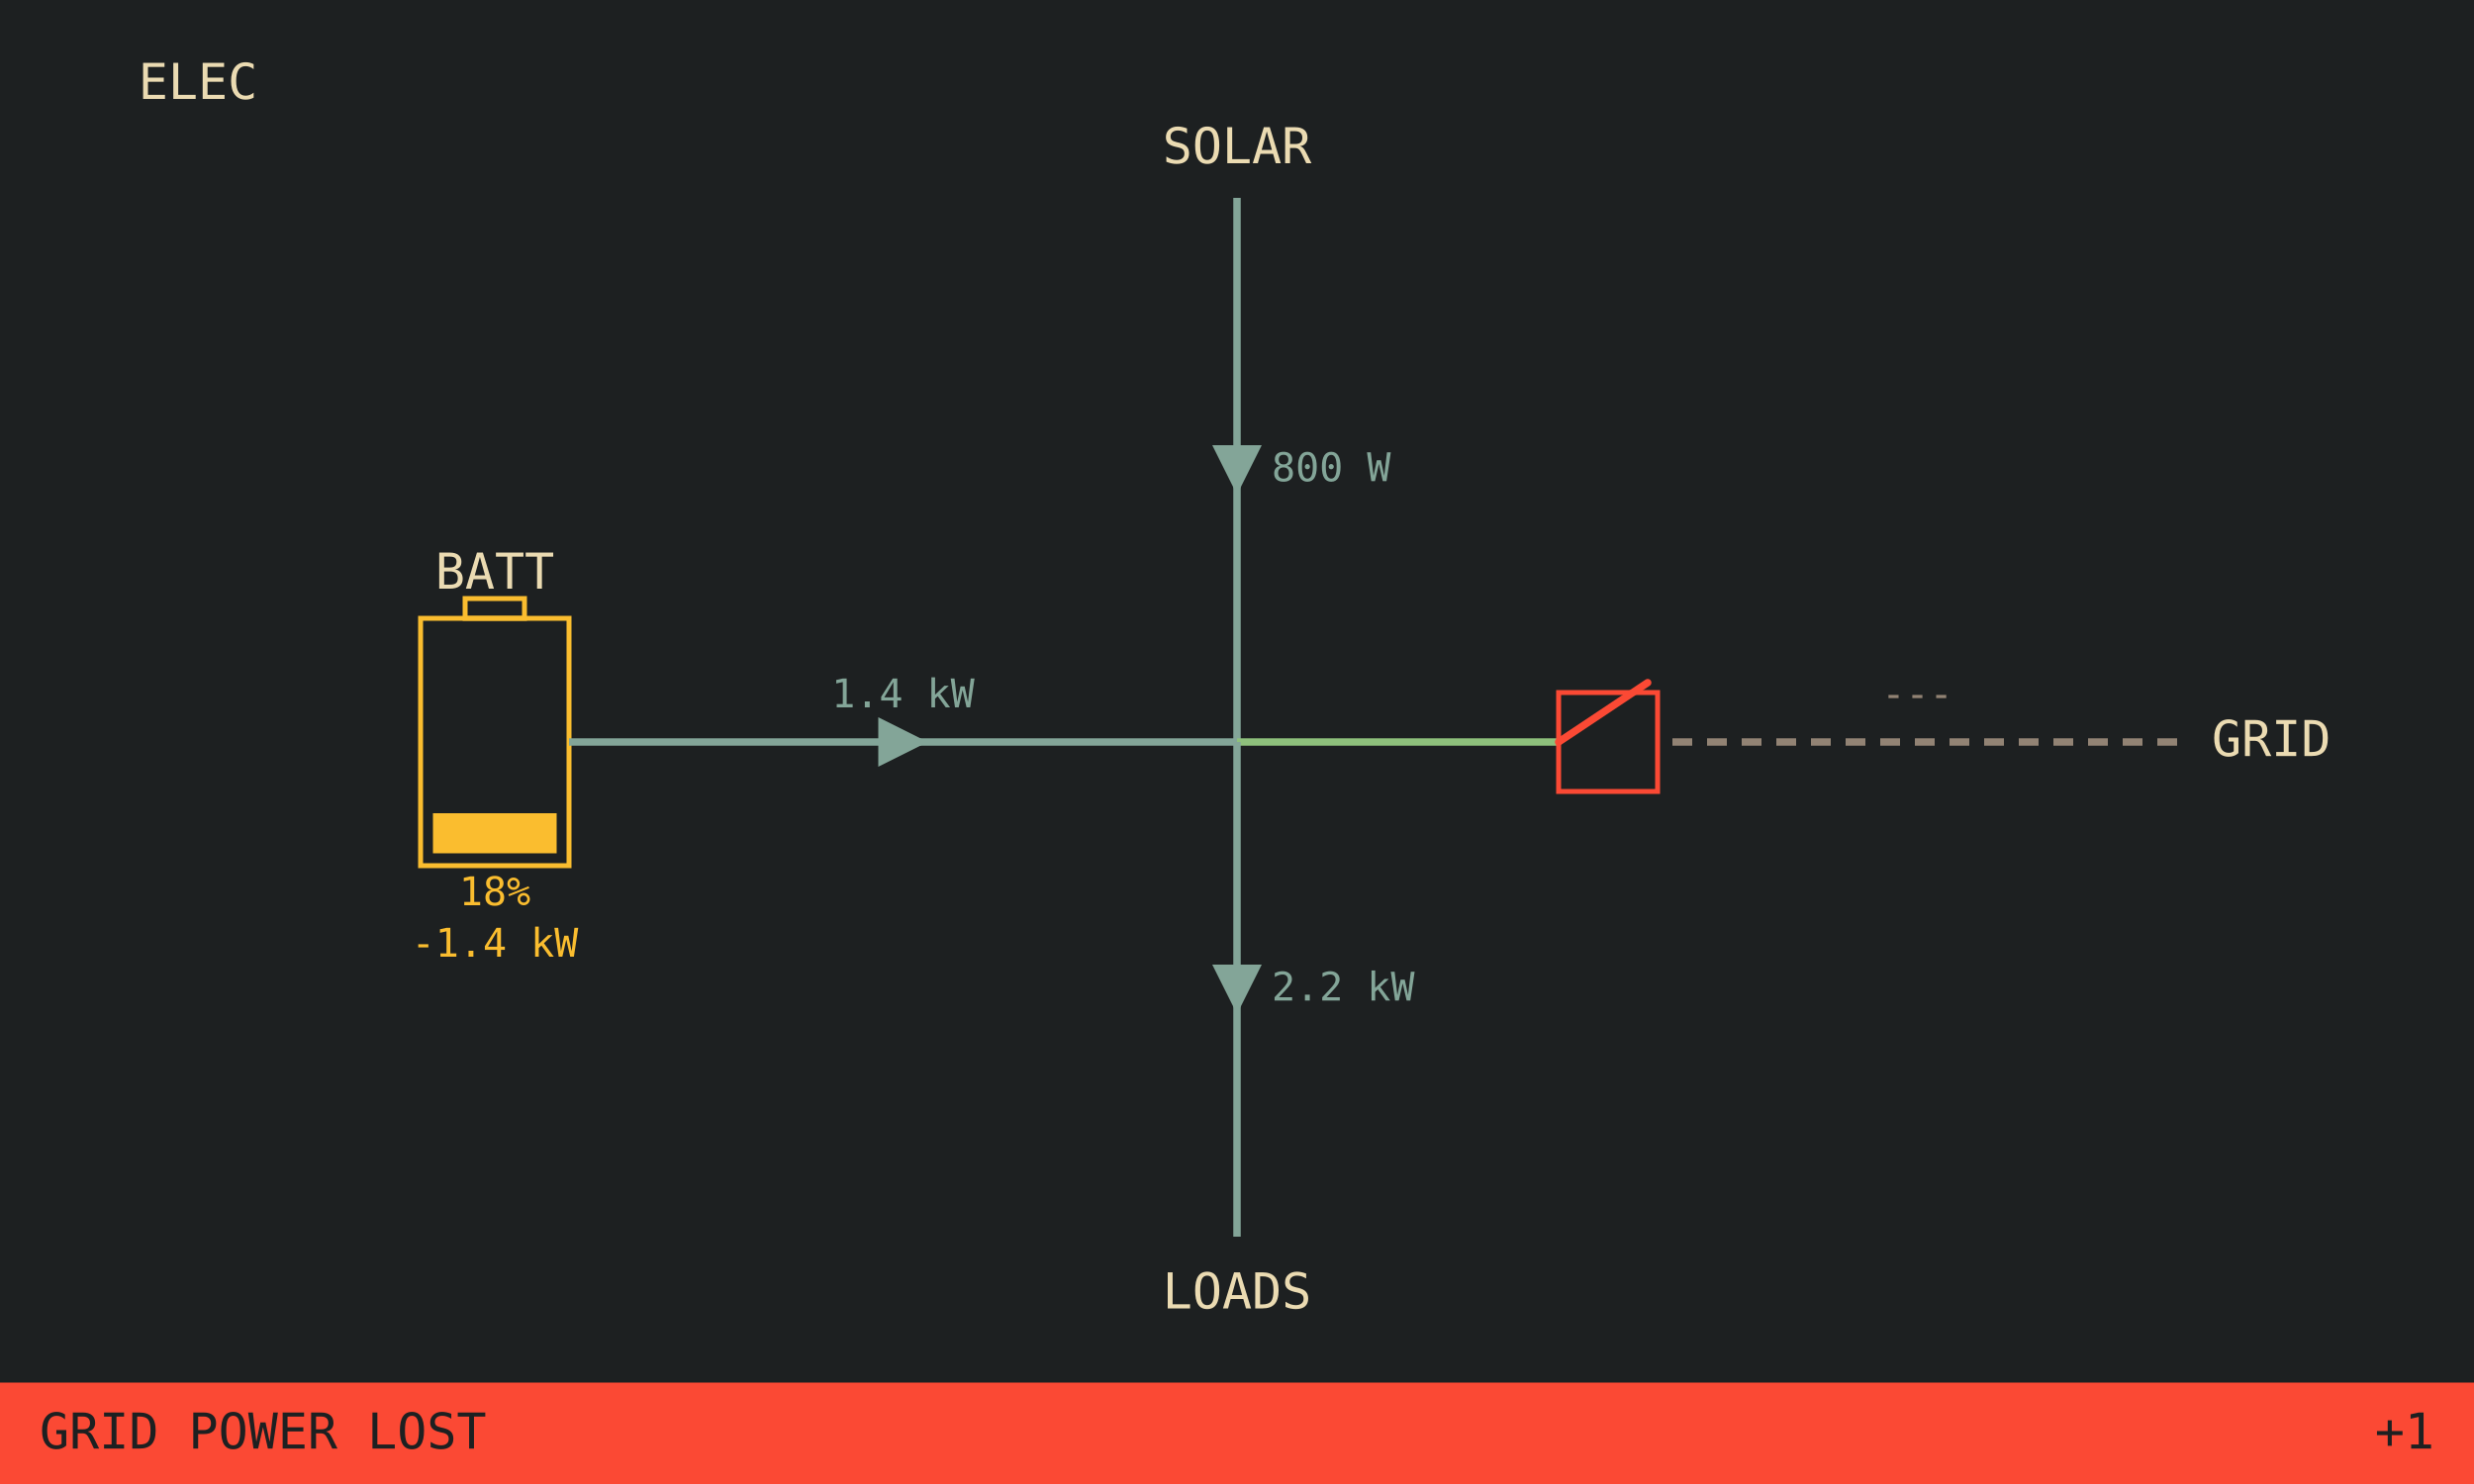
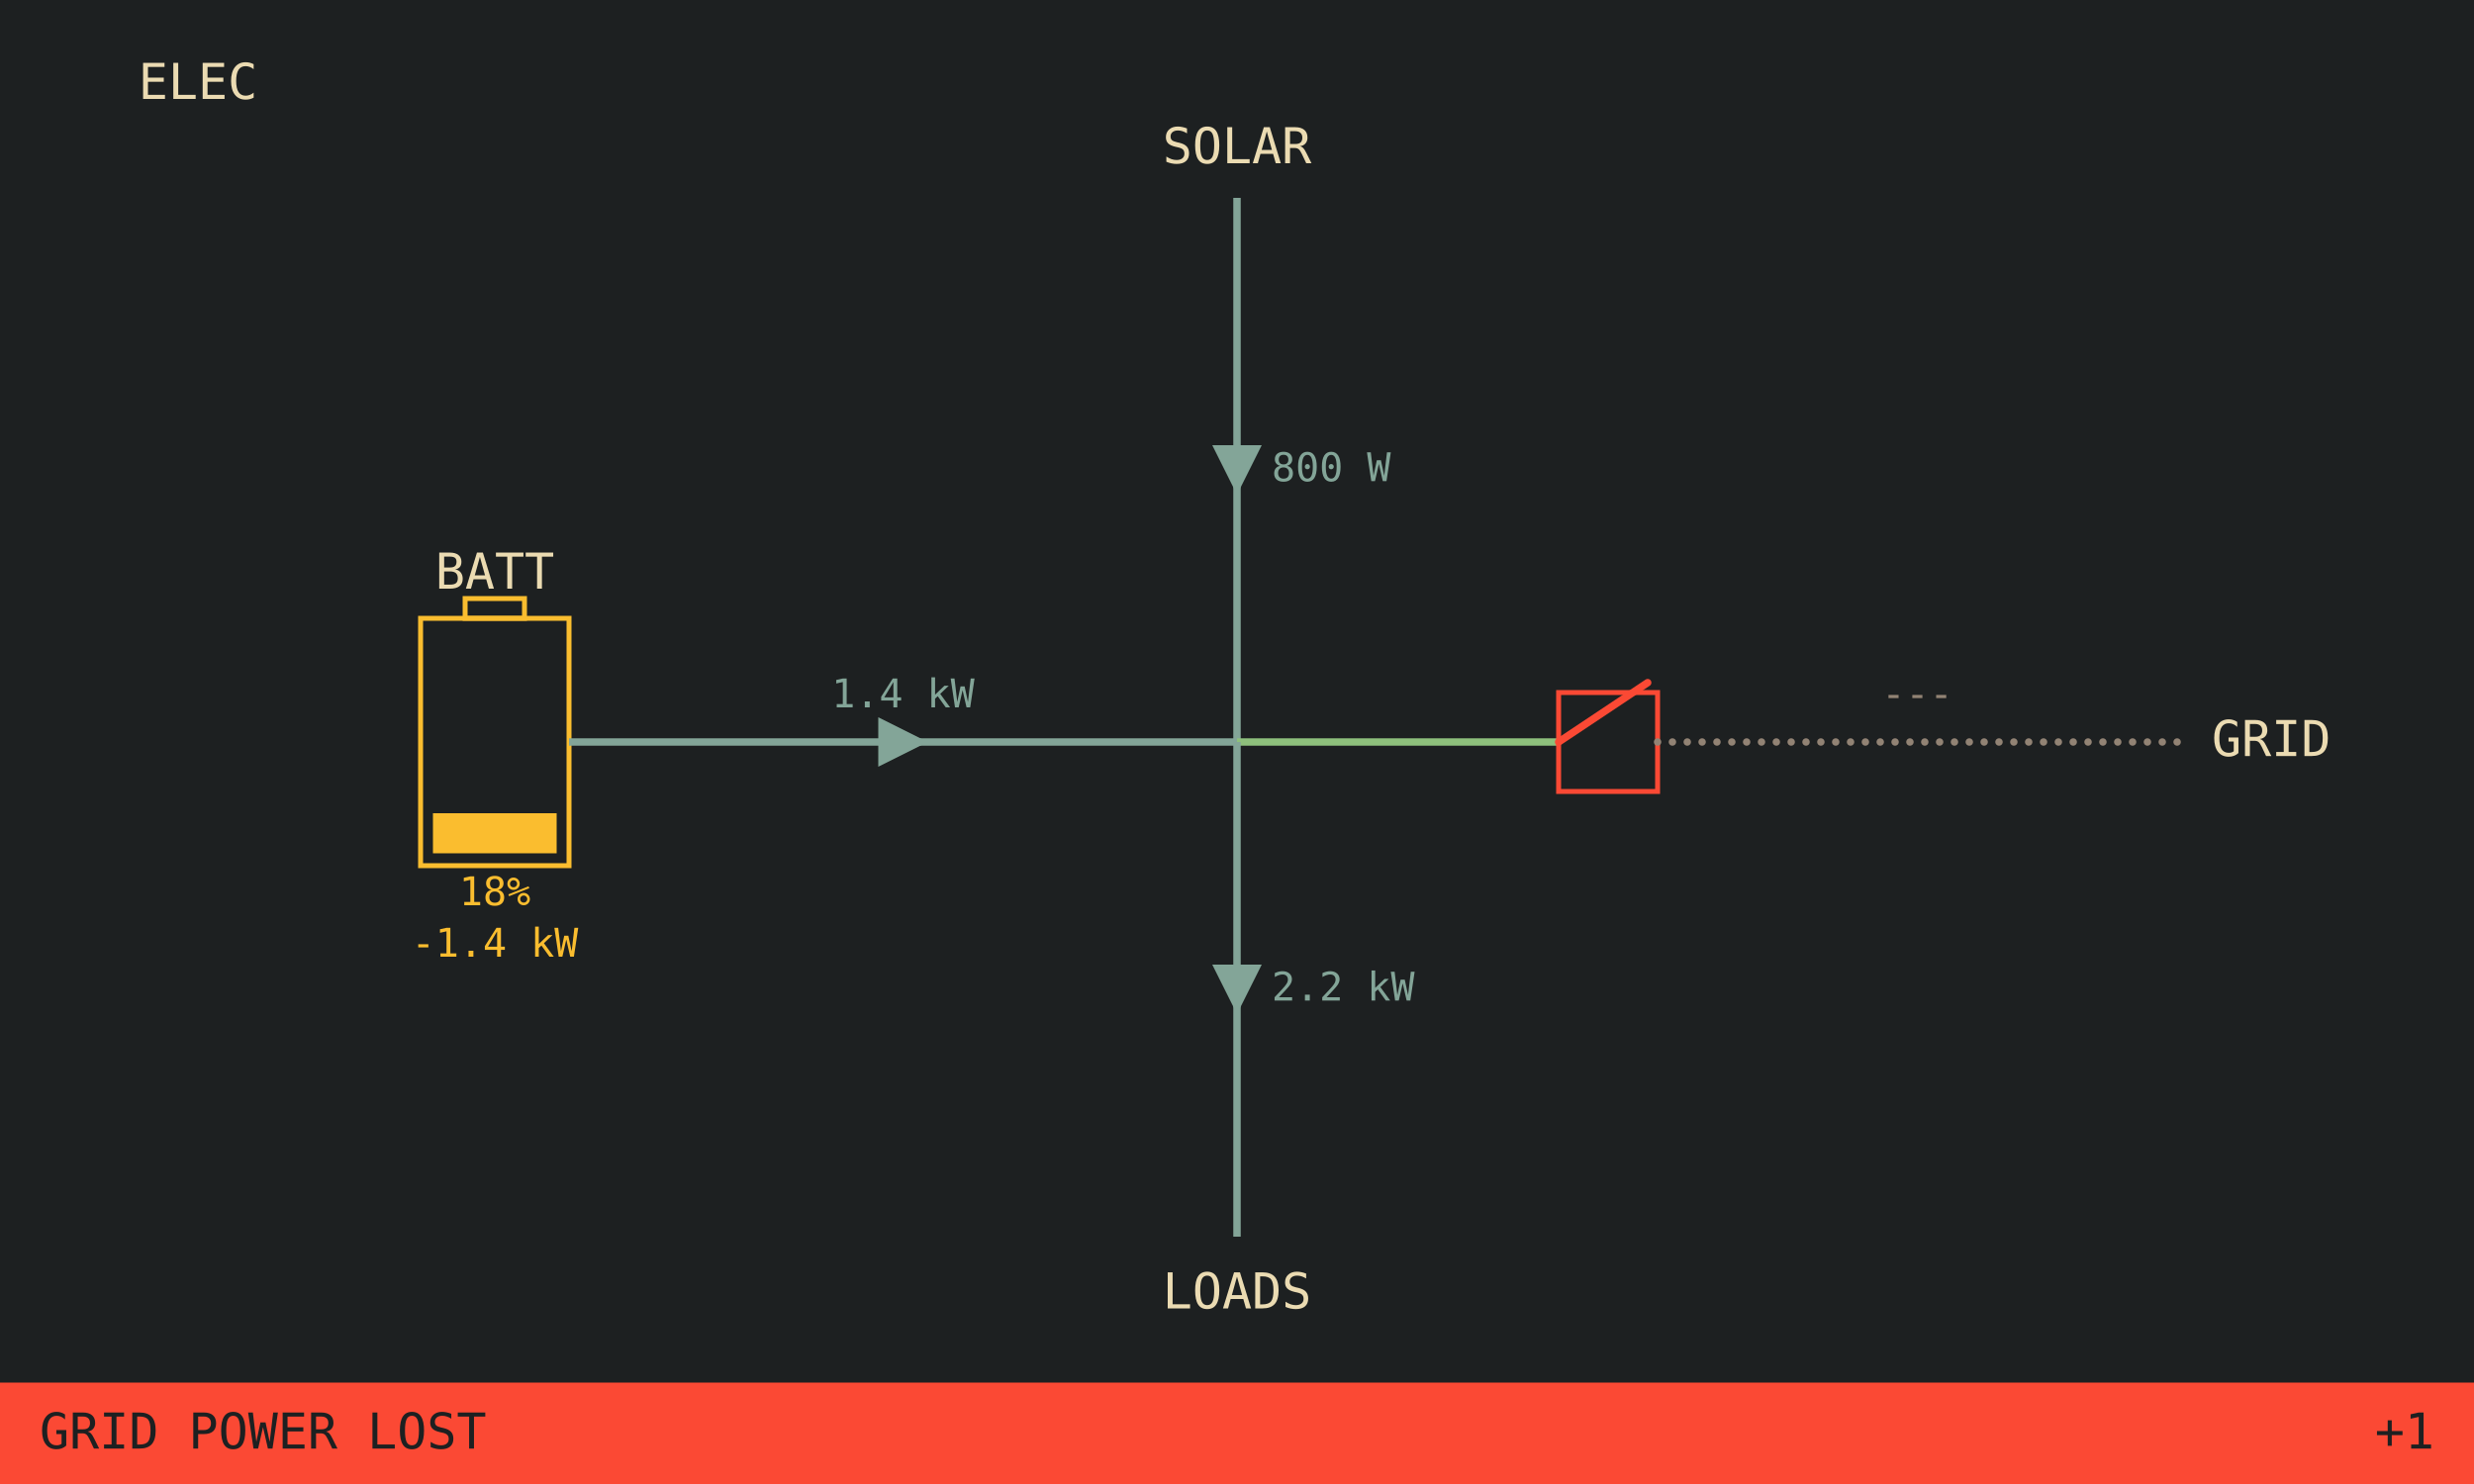
<svg xmlns="http://www.w3.org/2000/svg" viewBox="0 0 1000 600" width="1280" height="768" data-page="electrical" data-theme="lcd">
  <style>.attn{animation:mfd-attn 1s step-end infinite}@keyframes mfd-attn{50%{opacity:0.25}}</style>
  <rect x="0" y="0" width="1000" height="600" fill="#1d2021" />
  <g id="title">
    <text x="80" y="40" text-anchor="middle" font-family="DejaVu Sans Mono, monospace" font-size="20" fill="#ebdbb2">ELEC</text>
  </g>
  <g id="solar">
    <polyline points="500,80 500,300" fill="none" stroke="#83a598" stroke-width="3" stroke-linejoin="round" />
    <polygon points="500,200 490,180 510,180" fill="#83a598" />
    <text x="500" y="66" text-anchor="middle" font-family="DejaVu Sans Mono, monospace" font-size="20" fill="#ebdbb2">SOLAR</text>
    <text x="514" y="190" text-anchor="start" dominant-baseline="middle" font-family="DejaVu Sans Mono, monospace" font-size="16" fill="#83a598">800 W</text>
  </g>
  <g id="battery">
    <rect x="170" y="250" width="60" height="100" fill="none" stroke="#fabd2f" stroke-width="2" />
    <rect x="188" y="242" width="24" height="8" fill="none" stroke="#fabd2f" stroke-width="2" />
    <rect x="175" y="328.8" width="50" height="16.2" fill="#fabd2f" />
    <text x="200" y="238" text-anchor="middle" font-family="DejaVu Sans Mono, monospace" font-size="20" fill="#ebdbb2">BATT</text>
    <text x="200" y="366" text-anchor="middle" font-family="DejaVu Sans Mono, monospace" font-size="16" fill="#fabd2f">18%</text>
    <text x="200" y="386.8" text-anchor="middle" font-family="DejaVu Sans Mono, monospace" font-size="16" fill="#fabd2f">-1.4 kW</text>
  </g>
  <g id="battery_feed">
    <polyline points="500,300 230,300" fill="none" stroke="#83a598" stroke-width="3" stroke-linejoin="round" />
    <polygon points="375,300 355,310 355,290" fill="#83a598" />
    <text x="365" y="286" text-anchor="middle" font-family="DejaVu Sans Mono, monospace" font-size="16" fill="#83a598">1.4 kW</text>
  </g>
  <g id="bus_tie">
    <polyline points="500,300 630,300" fill="none" stroke="#8ec07c" stroke-width="3" stroke-linejoin="round" />
  </g>
  <g id="main_breaker">
    <g>
      <rect x="630" y="280" width="40" height="40" fill="none" stroke="#fb4934" stroke-width="2" />
      <line x1="630" y1="300" x2="666" y2="276" stroke="#fb4934" stroke-width="3" stroke-linecap="round" />
    </g>
  </g>
  <g id="grid">
-     <polyline points="880,300 670,300" fill="none" stroke="#928374" stroke-width="3" stroke-dasharray="8 6" stroke-linejoin="round" />
+     <polyline points="880,300 670,300" fill="none" stroke="#928374" stroke-width="3" stroke-dasharray="0 6" stroke-linecap="round" stroke-linejoin="round" />
    <text x="894" y="300" text-anchor="start" dominant-baseline="middle" font-family="DejaVu Sans Mono, monospace" font-size="20" fill="#ebdbb2">GRID</text>
    <text x="775" y="286" text-anchor="middle" font-family="DejaVu Sans Mono, monospace" font-size="16" fill="#928374">---</text>
  </g>
  <g id="loads">
    <polyline points="500,300 500,500" fill="none" stroke="#83a598" stroke-width="3" stroke-linejoin="round" />
    <polygon points="500,410 490,390 510,390" fill="#83a598" />
    <text x="500" y="529" text-anchor="middle" font-family="DejaVu Sans Mono, monospace" font-size="20" fill="#ebdbb2">LOADS</text>
    <text x="514" y="400" text-anchor="start" dominant-baseline="middle" font-family="DejaVu Sans Mono, monospace" font-size="16" fill="#83a598">2.2 kW</text>
  </g>
  <g id="banner">
    <g class="attn">
      <rect x="0" y="560" width="1000" height="40" fill="#fb4934" stroke="#fb4934" stroke-width="2" />
      <text x="16" y="580" text-anchor="start" dominant-baseline="middle" font-family="DejaVu Sans Mono, monospace" font-size="20" fill="#1d2021">GRID POWER LOST</text>
      <text x="984" y="580" text-anchor="end" dominant-baseline="middle" font-family="DejaVu Sans Mono, monospace" font-size="20" fill="#1d2021">+1</text>
    </g>
  </g>
</svg>
